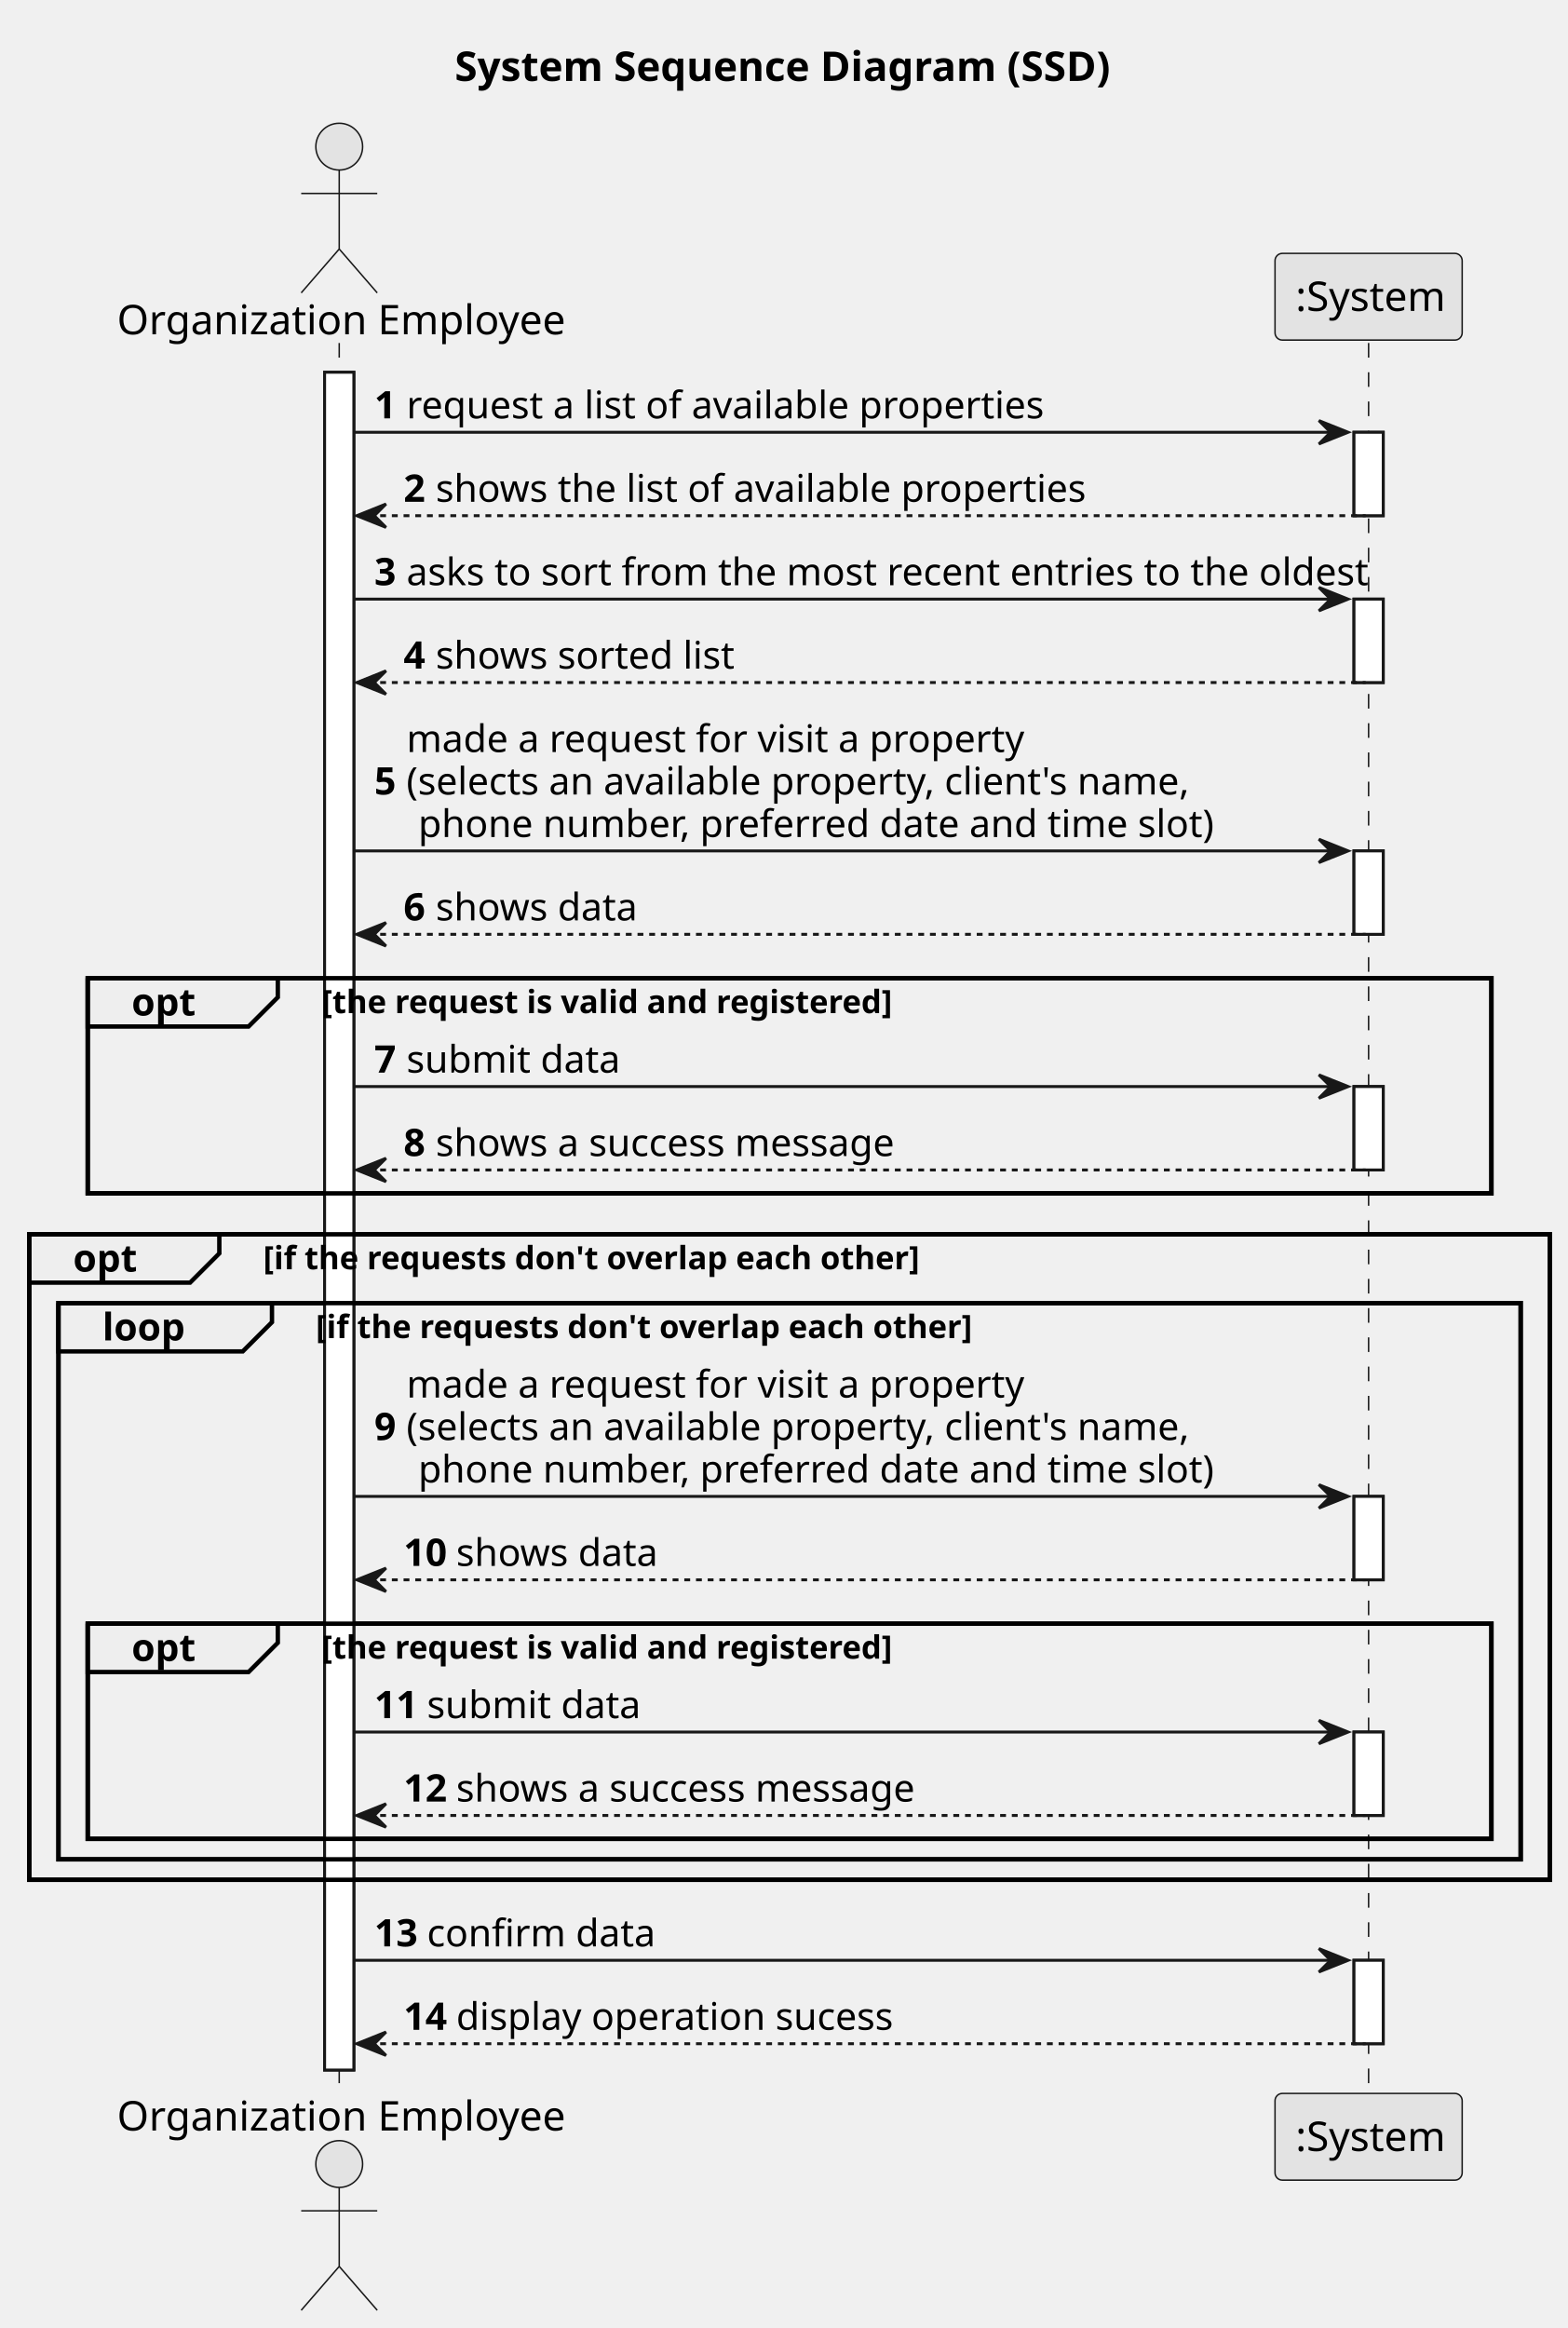
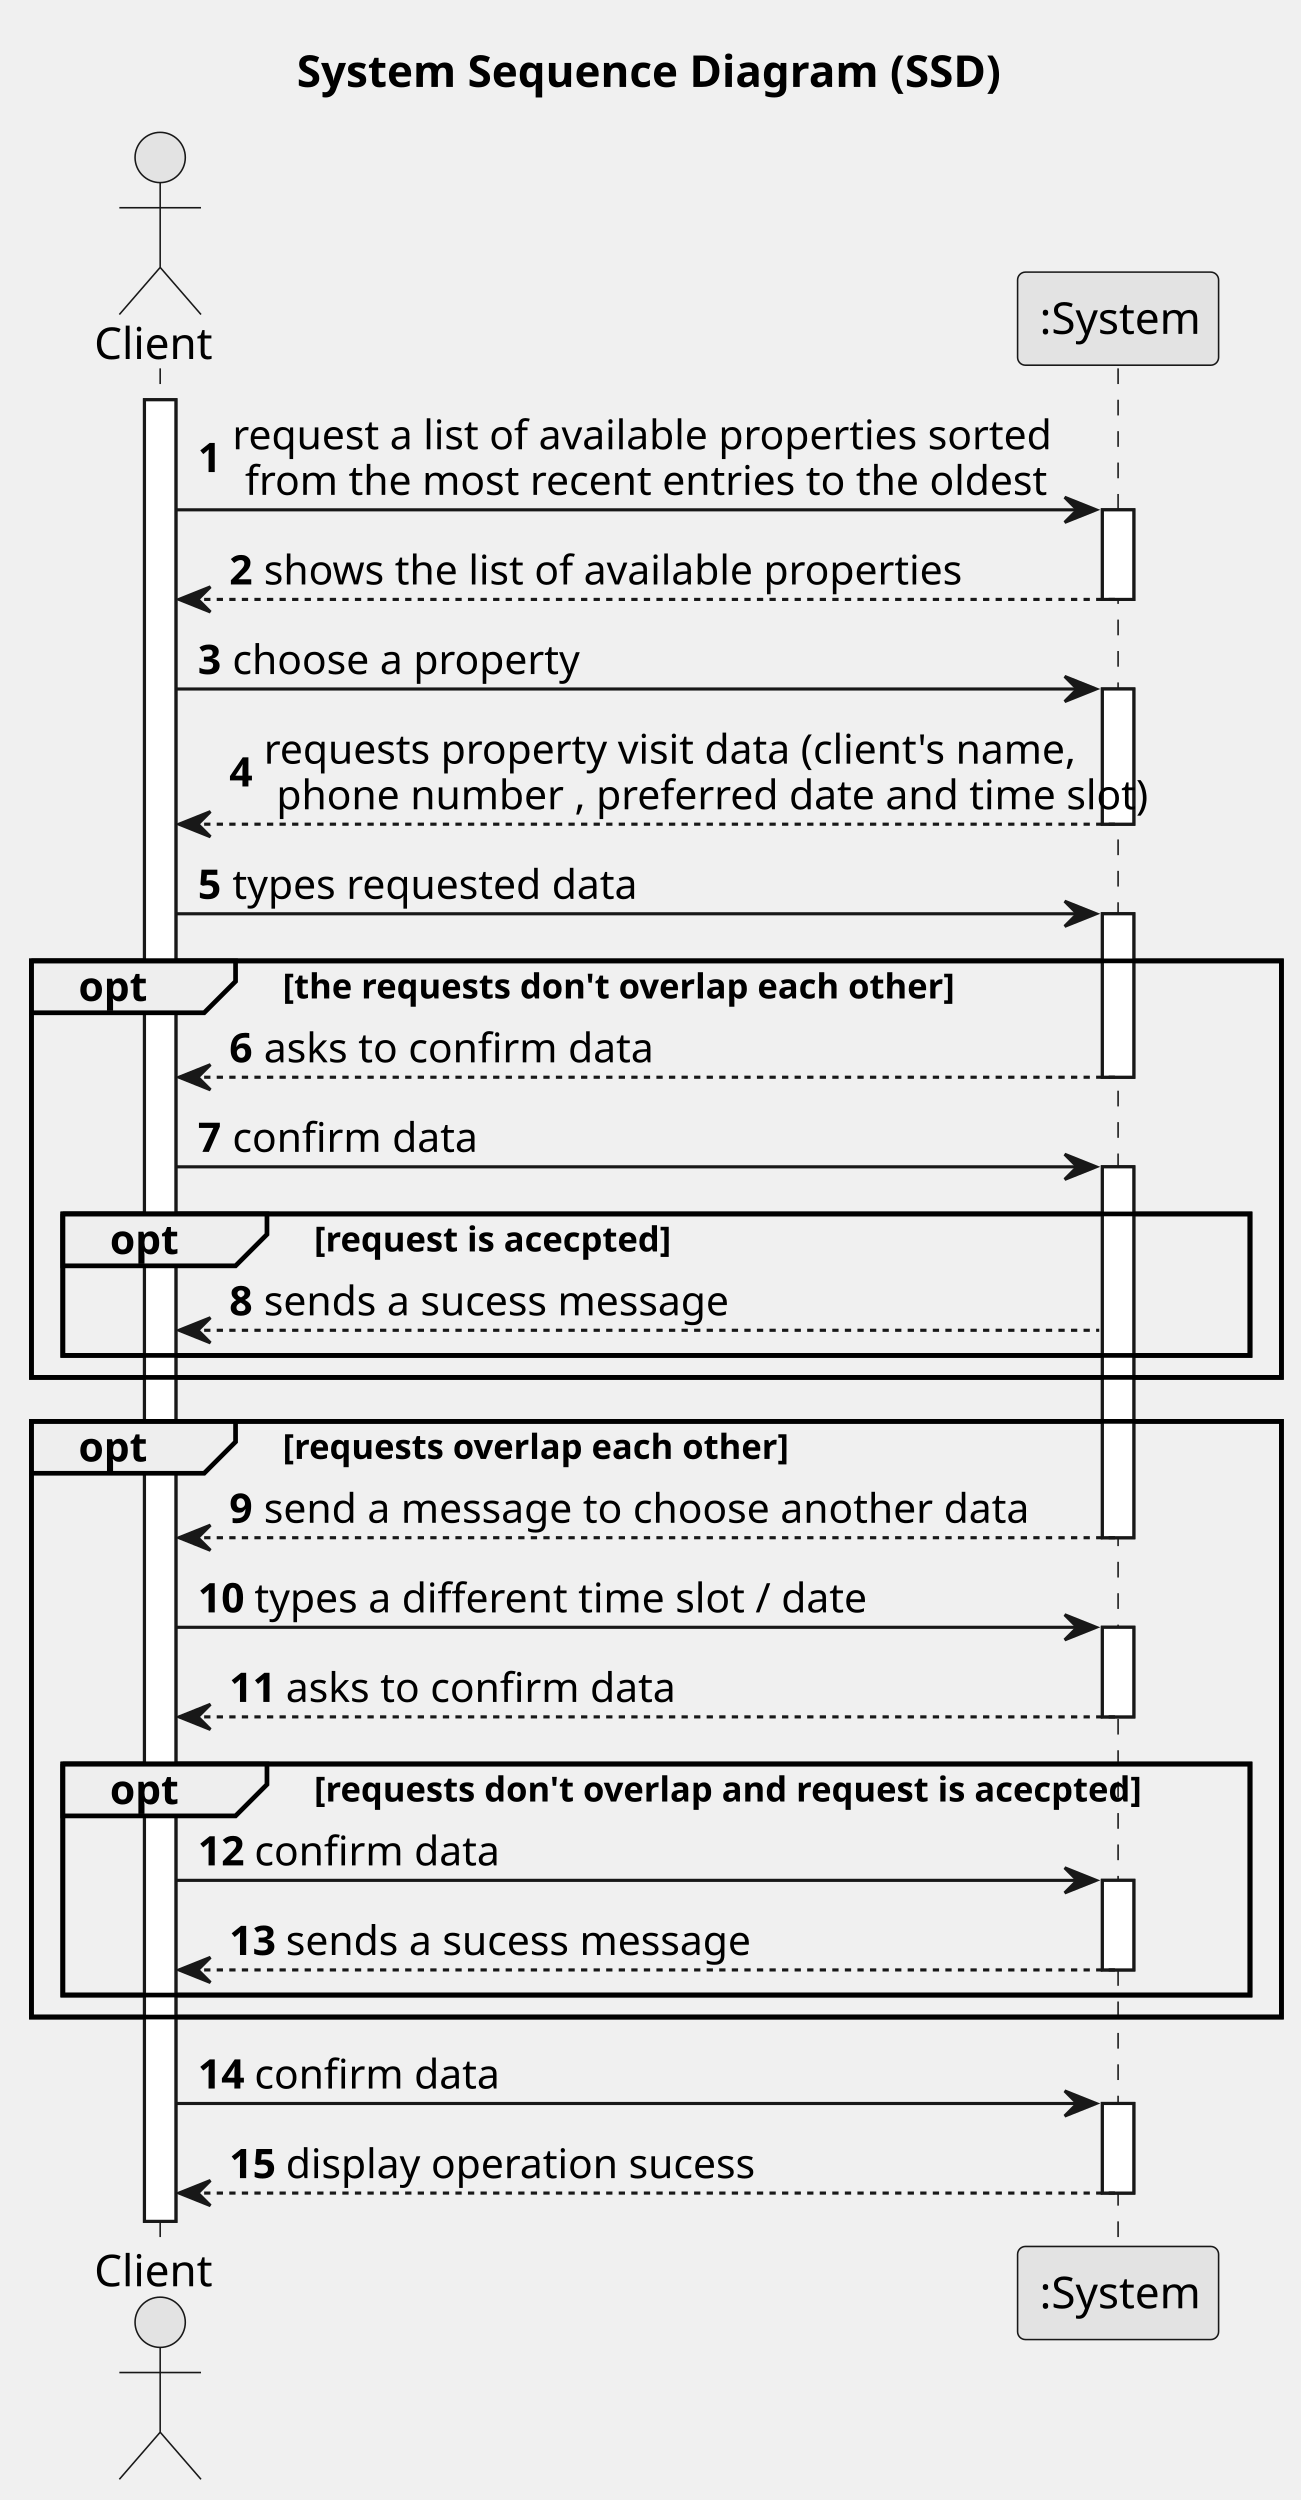
- <svg xmlns="http://www.w3.org/2000/svg" contentStyleType="text/css" height="796px" preserveAspectRatio="none" style="width:536px;height:796px;background:#FFFFFF;" version="1.1" viewBox="0 0 536 796" width="536px" zoomAndPan="magnify">
+ <svg xmlns="http://www.w3.org/2000/svg" contentStyleType="text/css" height="796px" preserveAspectRatio="none" style="width:414px;height:796px;background:#FFFFFF;" version="1.1" viewBox="0 0 414 796" width="414px" zoomAndPan="magnify">
  <defs />
  <g>
-     <text fill="#000000" font-family="sans-serif" font-size="14" font-weight="bold" lengthAdjust="spacing" textLength="228" x="155.5" y="27.674">System Sequence Diagram (SSD)</text>
-     <rect fill="#FFFFFF" height="580.516" style="stroke:#181818;stroke-width:1.0;" width="10" x="111" y="127.281" />
-     <rect fill="#FFFFFF" height="28.523" style="stroke:#181818;stroke-width:1.0;" width="10" x="463" y="147.805" />
-     <rect fill="#FFFFFF" height="28.523" style="stroke:#181818;stroke-width:1.0;" width="10" x="463" y="204.852" />
-     <rect fill="#FFFFFF" height="28.523" style="stroke:#181818;stroke-width:1.0;" width="10" x="463" y="290.945" />
-     <rect fill="#FFFFFF" height="28.523" style="stroke:#181818;stroke-width:1.0;" width="10" x="463" y="371.516" />
-     <rect fill="#FFFFFF" height="28.523" style="stroke:#181818;stroke-width:1.0;" width="10" x="463" y="511.656" />
-     <rect fill="#FFFFFF" height="28.523" style="stroke:#181818;stroke-width:1.0;" width="10" x="463" y="592.227" />
-     <rect fill="#FFFFFF" height="28.523" style="stroke:#181818;stroke-width:1.0;" width="10" x="463" y="670.273" />
-     <rect fill="none" height="73.57" style="stroke:#000000;stroke-width:1.5;" width="480" x="30" y="334.469" />
-     <rect fill="none" height="220.711" style="stroke:#000000;stroke-width:1.5;" width="520" x="10" y="422.039" />
-     <rect fill="none" height="190.188" style="stroke:#000000;stroke-width:1.5;" width="500" x="20" y="445.562" />
-     <rect fill="none" height="73.57" style="stroke:#000000;stroke-width:1.5;" width="480" x="30" y="555.18" />
-     <line style="stroke:#181818;stroke-width:0.5;stroke-dasharray:5.0,5.0;" x1="116" x2="116" y1="117.281" y2="716.797" />
-     <line style="stroke:#181818;stroke-width:0.5;stroke-dasharray:5.0,5.0;" x1="468" x2="468" y1="117.281" y2="716.797" />
-     <text fill="#000000" font-family="sans-serif" font-size="14" lengthAdjust="spacing" textLength="146" x="40" y="114.314">Organization Employee</text>
-     <ellipse cx="116" cy="50.141" fill="#E3E3E3" rx="8" ry="8" style="stroke:#181818;stroke-width:0.5;" />
-     <path d="M116,58.141 L116,85.141 M103,66.141 L129,66.141 M116,85.141 L103,100.141 M116,85.141 L129,100.141 " fill="none" style="stroke:#181818;stroke-width:0.5;" />
-     <text fill="#000000" font-family="sans-serif" font-size="14" lengthAdjust="spacing" textLength="146" x="40" y="728.471">Organization Employee</text>
-     <ellipse cx="116" cy="739.938" fill="#E3E3E3" rx="8" ry="8" style="stroke:#181818;stroke-width:0.5;" />
-     <path d="M116,747.938 L116,774.938 M103,755.938 L129,755.938 M116,774.938 L103,789.938 M116,774.938 L129,789.938 " fill="none" style="stroke:#181818;stroke-width:0.5;" />
-     <rect fill="#E3E3E3" height="29.641" rx="2.5" ry="2.5" style="stroke:#181818;stroke-width:0.5;" width="64" x="436" y="86.641" />
-     <text fill="#000000" font-family="sans-serif" font-size="14" lengthAdjust="spacing" textLength="50" x="443" y="106.314">:System</text>
-     <rect fill="#E3E3E3" height="29.641" rx="2.5" ry="2.5" style="stroke:#181818;stroke-width:0.5;" width="64" x="436" y="715.797" />
-     <text fill="#000000" font-family="sans-serif" font-size="14" lengthAdjust="spacing" textLength="50" x="443" y="735.471">:System</text>
-     <rect fill="#FFFFFF" height="580.516" style="stroke:#181818;stroke-width:1.0;" width="10" x="111" y="127.281" />
-     <rect fill="#FFFFFF" height="28.523" style="stroke:#181818;stroke-width:1.0;" width="10" x="463" y="147.805" />
-     <rect fill="#FFFFFF" height="28.523" style="stroke:#181818;stroke-width:1.0;" width="10" x="463" y="204.852" />
-     <rect fill="#FFFFFF" height="28.523" style="stroke:#181818;stroke-width:1.0;" width="10" x="463" y="290.945" />
-     <rect fill="#FFFFFF" height="28.523" style="stroke:#181818;stroke-width:1.0;" width="10" x="463" y="371.516" />
-     <rect fill="#FFFFFF" height="28.523" style="stroke:#181818;stroke-width:1.0;" width="10" x="463" y="511.656" />
-     <rect fill="#FFFFFF" height="28.523" style="stroke:#181818;stroke-width:1.0;" width="10" x="463" y="592.227" />
-     <rect fill="#FFFFFF" height="28.523" style="stroke:#181818;stroke-width:1.0;" width="10" x="463" y="670.273" />
-     <polygon fill="#181818" points="451,143.805,461,147.805,451,151.805,455,147.805" style="stroke:#181818;stroke-width:1.0;" />
-     <line style="stroke:#181818;stroke-width:1.0;" x1="121" x2="457" y1="147.805" y2="147.805" />
-     <text fill="#000000" font-family="sans-serif" font-size="13" font-weight="bold" lengthAdjust="spacing" textLength="7" x="128" y="143.05">1</text>
-     <text fill="#000000" font-family="sans-serif" font-size="13" lengthAdjust="spacing" textLength="203" x="139" y="143.05">request a list of available properties</text>
-     <polygon fill="#181818" points="132,172.328,122,176.328,132,180.328,128,176.328" style="stroke:#181818;stroke-width:1.0;" />
-     <line style="stroke:#181818;stroke-width:1.0;stroke-dasharray:2.0,2.0;" x1="126" x2="467" y1="176.328" y2="176.328" />
-     <text fill="#000000" font-family="sans-serif" font-size="13" font-weight="bold" lengthAdjust="spacing" textLength="7" x="138" y="171.573">2</text>
-     <text fill="#000000" font-family="sans-serif" font-size="13" lengthAdjust="spacing" textLength="208" x="149" y="171.573">shows the list of available properties</text>
-     <polygon fill="#181818" points="451,200.852,461,204.852,451,208.852,455,204.852" style="stroke:#181818;stroke-width:1.0;" />
-     <line style="stroke:#181818;stroke-width:1.0;" x1="121" x2="457" y1="204.852" y2="204.852" />
-     <text fill="#000000" font-family="sans-serif" font-size="13" font-weight="bold" lengthAdjust="spacing" textLength="7" x="128" y="200.097">3</text>
-     <text fill="#000000" font-family="sans-serif" font-size="13" lengthAdjust="spacing" textLength="312" x="139" y="200.097">asks to sort from the most recent entries to the oldest</text>
-     <polygon fill="#181818" points="132,229.375,122,233.375,132,237.375,128,233.375" style="stroke:#181818;stroke-width:1.0;" />
-     <line style="stroke:#181818;stroke-width:1.0;stroke-dasharray:2.0,2.0;" x1="126" x2="467" y1="233.375" y2="233.375" />
-     <text fill="#000000" font-family="sans-serif" font-size="13" font-weight="bold" lengthAdjust="spacing" textLength="7" x="138" y="228.62">4</text>
-     <text fill="#000000" font-family="sans-serif" font-size="13" lengthAdjust="spacing" textLength="98" x="149" y="228.62">shows sorted list</text>
-     <polygon fill="#181818" points="451,286.945,461,290.945,451,294.945,455,290.945" style="stroke:#181818;stroke-width:1.0;" />
-     <line style="stroke:#181818;stroke-width:1.0;" x1="121" x2="457" y1="290.945" y2="290.945" />
-     <text fill="#000000" font-family="sans-serif" font-size="13" font-weight="bold" lengthAdjust="spacing" textLength="7" x="128" y="271.667">5</text>
-     <text fill="#000000" font-family="sans-serif" font-size="13" lengthAdjust="spacing" textLength="196" x="139" y="257.144">made a request for visit a property</text>
-     <text fill="#000000" font-family="sans-serif" font-size="13" lengthAdjust="spacing" textLength="256" x="139" y="271.667">(selects an available property, client's name,</text>
-     <text fill="#000000" font-family="sans-serif" font-size="13" lengthAdjust="spacing" textLength="252" x="143" y="286.19">phone number, preferred date and time slot)</text>
-     <polygon fill="#181818" points="132,315.469,122,319.469,132,323.469,128,319.469" style="stroke:#181818;stroke-width:1.0;" />
-     <line style="stroke:#181818;stroke-width:1.0;stroke-dasharray:2.0,2.0;" x1="126" x2="467" y1="319.469" y2="319.469" />
-     <text fill="#000000" font-family="sans-serif" font-size="13" font-weight="bold" lengthAdjust="spacing" textLength="7" x="138" y="314.714">6</text>
-     <text fill="#000000" font-family="sans-serif" font-size="13" lengthAdjust="spacing" textLength="66" x="149" y="314.714">shows data</text>
-     <path d="M30,334.469 L95,334.469 L95,340.992 L85,350.992 L30,350.992 L30,334.469 " fill="#EEEEEE" style="stroke:#000000;stroke-width:1.5;" />
-     <rect fill="none" height="73.57" style="stroke:#000000;stroke-width:1.5;" width="480" x="30" y="334.469" />
-     <text fill="#000000" font-family="sans-serif" font-size="13" font-weight="bold" lengthAdjust="spacing" textLength="20" x="45" y="347.237">opt</text>
-     <text fill="#000000" font-family="sans-serif" font-size="11" font-weight="bold" lengthAdjust="spacing" textLength="202" x="110" y="346.427">[the  request is valid and registered]</text>
-     <polygon fill="#181818" points="451,367.516,461,371.516,451,375.516,455,371.516" style="stroke:#181818;stroke-width:1.0;" />
-     <line style="stroke:#181818;stroke-width:1.0;" x1="121" x2="457" y1="371.516" y2="371.516" />
-     <text fill="#000000" font-family="sans-serif" font-size="13" font-weight="bold" lengthAdjust="spacing" textLength="7" x="128" y="366.761">7</text>
-     <text fill="#000000" font-family="sans-serif" font-size="13" lengthAdjust="spacing" textLength="68" x="139" y="366.761">submit data</text>
-     <polygon fill="#181818" points="132,396.039,122,400.039,132,404.039,128,400.039" style="stroke:#181818;stroke-width:1.0;" />
-     <line style="stroke:#181818;stroke-width:1.0;stroke-dasharray:2.0,2.0;" x1="126" x2="467" y1="400.039" y2="400.039" />
-     <text fill="#000000" font-family="sans-serif" font-size="13" font-weight="bold" lengthAdjust="spacing" textLength="7" x="138" y="395.284">8</text>
-     <text fill="#000000" font-family="sans-serif" font-size="13" lengthAdjust="spacing" textLength="158" x="149" y="395.284">shows a success message</text>
-     <path d="M10,422.039 L75,422.039 L75,428.562 L65,438.562 L10,438.562 L10,422.039 " fill="#EEEEEE" style="stroke:#000000;stroke-width:1.5;" />
-     <rect fill="none" height="220.711" style="stroke:#000000;stroke-width:1.5;" width="520" x="10" y="422.039" />
-     <text fill="#000000" font-family="sans-serif" font-size="13" font-weight="bold" lengthAdjust="spacing" textLength="20" x="25" y="434.808">opt</text>
-     <text fill="#000000" font-family="sans-serif" font-size="11" font-weight="bold" lengthAdjust="spacing" textLength="227" x="90" y="433.997">[if the requests don't overlap each other]</text>
-     <path d="M20,445.562 L93,445.562 L93,452.086 L83,462.086 L20,462.086 L20,445.562 " fill="#EEEEEE" style="stroke:#000000;stroke-width:1.5;" />
-     <rect fill="none" height="190.188" style="stroke:#000000;stroke-width:1.5;" width="500" x="20" y="445.562" />
-     <text fill="#000000" font-family="sans-serif" font-size="13" font-weight="bold" lengthAdjust="spacing" textLength="28" x="35" y="458.331">loop</text>
-     <text fill="#000000" font-family="sans-serif" font-size="11" font-weight="bold" lengthAdjust="spacing" textLength="227" x="108" y="457.521">[if the requests don't overlap each other]</text>
-     <polygon fill="#181818" points="451,507.656,461,511.656,451,515.656,455,511.656" style="stroke:#181818;stroke-width:1.0;" />
-     <line style="stroke:#181818;stroke-width:1.0;" x1="121" x2="457" y1="511.656" y2="511.656" />
-     <text fill="#000000" font-family="sans-serif" font-size="13" font-weight="bold" lengthAdjust="spacing" textLength="7" x="128" y="492.378">9</text>
-     <text fill="#000000" font-family="sans-serif" font-size="13" lengthAdjust="spacing" textLength="196" x="139" y="477.854">made a request for visit a property</text>
-     <text fill="#000000" font-family="sans-serif" font-size="13" lengthAdjust="spacing" textLength="256" x="139" y="492.378">(selects an available property, client's name,</text>
-     <text fill="#000000" font-family="sans-serif" font-size="13" lengthAdjust="spacing" textLength="252" x="143" y="506.901">phone number, preferred date and time slot)</text>
-     <polygon fill="#181818" points="132,536.18,122,540.18,132,544.18,128,540.18" style="stroke:#181818;stroke-width:1.0;" />
-     <line style="stroke:#181818;stroke-width:1.0;stroke-dasharray:2.0,2.0;" x1="126" x2="467" y1="540.18" y2="540.18" />
-     <text fill="#000000" font-family="sans-serif" font-size="13" font-weight="bold" lengthAdjust="spacing" textLength="14" x="138" y="535.425">10</text>
-     <text fill="#000000" font-family="sans-serif" font-size="13" lengthAdjust="spacing" textLength="66" x="156" y="535.425">shows data</text>
-     <path d="M30,555.18 L95,555.18 L95,561.703 L85,571.703 L30,571.703 L30,555.18 " fill="#EEEEEE" style="stroke:#000000;stroke-width:1.5;" />
-     <rect fill="none" height="73.57" style="stroke:#000000;stroke-width:1.5;" width="480" x="30" y="555.18" />
-     <text fill="#000000" font-family="sans-serif" font-size="13" font-weight="bold" lengthAdjust="spacing" textLength="20" x="45" y="567.948">opt</text>
-     <text fill="#000000" font-family="sans-serif" font-size="11" font-weight="bold" lengthAdjust="spacing" textLength="199" x="110" y="567.138">[the request is valid and registered]</text>
-     <polygon fill="#181818" points="451,588.227,461,592.227,451,596.227,455,592.227" style="stroke:#181818;stroke-width:1.0;" />
-     <line style="stroke:#181818;stroke-width:1.0;" x1="121" x2="457" y1="592.227" y2="592.227" />
-     <text fill="#000000" font-family="sans-serif" font-size="13" font-weight="bold" lengthAdjust="spacing" textLength="14" x="128" y="587.472">11</text>
-     <text fill="#000000" font-family="sans-serif" font-size="13" lengthAdjust="spacing" textLength="68" x="146" y="587.472">submit data</text>
-     <polygon fill="#181818" points="132,616.75,122,620.75,132,624.75,128,620.75" style="stroke:#181818;stroke-width:1.0;" />
-     <line style="stroke:#181818;stroke-width:1.0;stroke-dasharray:2.0,2.0;" x1="126" x2="467" y1="620.75" y2="620.75" />
-     <text fill="#000000" font-family="sans-serif" font-size="13" font-weight="bold" lengthAdjust="spacing" textLength="14" x="138" y="615.995">12</text>
-     <text fill="#000000" font-family="sans-serif" font-size="13" lengthAdjust="spacing" textLength="158" x="156" y="615.995">shows a success message</text>
-     <polygon fill="#181818" points="451,666.273,461,670.273,451,674.273,455,670.273" style="stroke:#181818;stroke-width:1.0;" />
-     <line style="stroke:#181818;stroke-width:1.0;" x1="121" x2="457" y1="670.273" y2="670.273" />
-     <text fill="#000000" font-family="sans-serif" font-size="13" font-weight="bold" lengthAdjust="spacing" textLength="14" x="128" y="665.519">13</text>
-     <text fill="#000000" font-family="sans-serif" font-size="13" lengthAdjust="spacing" textLength="71" x="146" y="665.519">confirm data</text>
-     <polygon fill="#181818" points="132,694.797,122,698.797,132,702.797,128,698.797" style="stroke:#181818;stroke-width:1.0;" />
-     <line style="stroke:#181818;stroke-width:1.0;stroke-dasharray:2.0,2.0;" x1="126" x2="467" y1="698.797" y2="698.797" />
-     <text fill="#000000" font-family="sans-serif" font-size="13" font-weight="bold" lengthAdjust="spacing" textLength="14" x="138" y="694.042">14</text>
-     <text fill="#000000" font-family="sans-serif" font-size="13" lengthAdjust="spacing" textLength="144" x="156" y="694.042">display operation sucess</text>
+     <text fill="#000000" font-family="sans-serif" font-size="14" font-weight="bold" lengthAdjust="spacing" textLength="228" x="94.5" y="27.674">System Sequence Diagram (SSD)</text>
+     <rect fill="#FFFFFF" height="579.992" style="stroke:#181818;stroke-width:1.0;" width="10" x="46" y="127.281" />
+     <rect fill="#FFFFFF" height="28.523" style="stroke:#181818;stroke-width:1.0;" width="10" x="351" y="162.328" />
+     <rect fill="#FFFFFF" height="43.047" style="stroke:#181818;stroke-width:1.0;" width="10" x="351" y="219.375" />
+     <rect fill="#FFFFFF" height="52.047" style="stroke:#181818;stroke-width:1.0;" width="10" x="351" y="290.945" />
+     <rect fill="#FFFFFF" height="118.094" style="stroke:#181818;stroke-width:1.0;" width="10" x="351" y="371.516" />
+     <rect fill="#FFFFFF" height="28.523" style="stroke:#181818;stroke-width:1.0;" width="10" x="351" y="518.133" />
+     <rect fill="#FFFFFF" height="28.523" style="stroke:#181818;stroke-width:1.0;" width="10" x="351" y="598.703" />
+     <rect fill="#FFFFFF" height="28.523" style="stroke:#181818;stroke-width:1.0;" width="10" x="351" y="669.75" />
+     <rect fill="none" height="132.617" style="stroke:#000000;stroke-width:1.5;" width="398" x="10" y="305.945" />
+     <rect fill="none" height="45.047" style="stroke:#000000;stroke-width:1.5;" width="378" x="20" y="386.516" />
+     <rect fill="none" height="189.664" style="stroke:#000000;stroke-width:1.5;" width="398" x="10" y="452.562" />
+     <rect fill="none" height="73.57" style="stroke:#000000;stroke-width:1.5;" width="378" x="20" y="561.656" />
+     <line style="stroke:#181818;stroke-width:0.5;stroke-dasharray:5.0,5.0;" x1="51" x2="51" y1="117.281" y2="716.273" />
+     <line style="stroke:#181818;stroke-width:0.5;stroke-dasharray:5.0,5.0;" x1="356" x2="356" y1="117.281" y2="716.273" />
+     <text fill="#000000" font-family="sans-serif" font-size="14" lengthAdjust="spacing" textLength="36" x="30" y="114.314">Client</text>
+     <ellipse cx="51" cy="50.141" fill="#E3E3E3" rx="8" ry="8" style="stroke:#181818;stroke-width:0.5;" />
+     <path d="M51,58.141 L51,85.141 M38,66.141 L64,66.141 M51,85.141 L38,100.141 M51,85.141 L64,100.141 " fill="none" style="stroke:#181818;stroke-width:0.5;" />
+     <text fill="#000000" font-family="sans-serif" font-size="14" lengthAdjust="spacing" textLength="36" x="30" y="727.947">Client</text>
+     <ellipse cx="51" cy="739.414" fill="#E3E3E3" rx="8" ry="8" style="stroke:#181818;stroke-width:0.5;" />
+     <path d="M51,747.414 L51,774.414 M38,755.414 L64,755.414 M51,774.414 L38,789.414 M51,774.414 L64,789.414 " fill="none" style="stroke:#181818;stroke-width:0.5;" />
+     <rect fill="#E3E3E3" height="29.641" rx="2.5" ry="2.5" style="stroke:#181818;stroke-width:0.5;" width="64" x="324" y="86.641" />
+     <text fill="#000000" font-family="sans-serif" font-size="14" lengthAdjust="spacing" textLength="50" x="331" y="106.314">:System</text>
+     <rect fill="#E3E3E3" height="29.641" rx="2.5" ry="2.5" style="stroke:#181818;stroke-width:0.5;" width="64" x="324" y="715.273" />
+     <text fill="#000000" font-family="sans-serif" font-size="14" lengthAdjust="spacing" textLength="50" x="331" y="734.947">:System</text>
+     <rect fill="#FFFFFF" height="579.992" style="stroke:#181818;stroke-width:1.0;" width="10" x="46" y="127.281" />
+     <rect fill="#FFFFFF" height="28.523" style="stroke:#181818;stroke-width:1.0;" width="10" x="351" y="162.328" />
+     <rect fill="#FFFFFF" height="43.047" style="stroke:#181818;stroke-width:1.0;" width="10" x="351" y="219.375" />
+     <rect fill="#FFFFFF" height="52.047" style="stroke:#181818;stroke-width:1.0;" width="10" x="351" y="290.945" />
+     <rect fill="#FFFFFF" height="118.094" style="stroke:#181818;stroke-width:1.0;" width="10" x="351" y="371.516" />
+     <rect fill="#FFFFFF" height="28.523" style="stroke:#181818;stroke-width:1.0;" width="10" x="351" y="518.133" />
+     <rect fill="#FFFFFF" height="28.523" style="stroke:#181818;stroke-width:1.0;" width="10" x="351" y="598.703" />
+     <rect fill="#FFFFFF" height="28.523" style="stroke:#181818;stroke-width:1.0;" width="10" x="351" y="669.75" />
+     <polygon fill="#181818" points="339,158.328,349,162.328,339,166.328,343,162.328" style="stroke:#181818;stroke-width:1.0;" />
+     <line style="stroke:#181818;stroke-width:1.0;" x1="56" x2="345" y1="162.328" y2="162.328" />
+     <text fill="#000000" font-family="sans-serif" font-size="13" font-weight="bold" lengthAdjust="spacing" textLength="7" x="63" y="150.311">1</text>
+     <text fill="#000000" font-family="sans-serif" font-size="13" lengthAdjust="spacing" textLength="243" x="74" y="143.05">request a list of available properties sorted</text>
+     <text fill="#000000" font-family="sans-serif" font-size="13" lengthAdjust="spacing" textLength="239" x="78" y="157.573">from the most recent entries to the oldest</text>
+     <polygon fill="#181818" points="67,186.852,57,190.852,67,194.852,63,190.852" style="stroke:#181818;stroke-width:1.0;" />
+     <line style="stroke:#181818;stroke-width:1.0;stroke-dasharray:2.0,2.0;" x1="61" x2="355" y1="190.852" y2="190.852" />
+     <text fill="#000000" font-family="sans-serif" font-size="13" font-weight="bold" lengthAdjust="spacing" textLength="7" x="73" y="186.097">2</text>
+     <text fill="#000000" font-family="sans-serif" font-size="13" lengthAdjust="spacing" textLength="208" x="84" y="186.097">shows the list of available properties</text>
+     <polygon fill="#181818" points="339,215.375,349,219.375,339,223.375,343,219.375" style="stroke:#181818;stroke-width:1.0;" />
+     <line style="stroke:#181818;stroke-width:1.0;" x1="56" x2="345" y1="219.375" y2="219.375" />
+     <text fill="#000000" font-family="sans-serif" font-size="13" font-weight="bold" lengthAdjust="spacing" textLength="7" x="63" y="214.62">3</text>
+     <text fill="#000000" font-family="sans-serif" font-size="13" lengthAdjust="spacing" textLength="104" x="74" y="214.62">choose a property</text>
+     <polygon fill="#181818" points="67,258.422,57,262.422,67,266.422,63,262.422" style="stroke:#181818;stroke-width:1.0;" />
+     <line style="stroke:#181818;stroke-width:1.0;stroke-dasharray:2.0,2.0;" x1="61" x2="355" y1="262.422" y2="262.422" />
+     <text fill="#000000" font-family="sans-serif" font-size="13" font-weight="bold" lengthAdjust="spacing" textLength="7" x="73" y="250.405">4</text>
+     <text fill="#000000" font-family="sans-serif" font-size="13" lengthAdjust="spacing" textLength="244" x="84" y="243.144">requests property visit data (client's name,</text>
+     <text fill="#000000" font-family="sans-serif" font-size="13" lengthAdjust="spacing" textLength="256" x="88" y="257.667">phone number , preferred date and time slot)</text>
+     <polygon fill="#181818" points="339,286.945,349,290.945,339,294.945,343,290.945" style="stroke:#181818;stroke-width:1.0;" />
+     <line style="stroke:#181818;stroke-width:1.0;" x1="56" x2="345" y1="290.945" y2="290.945" />
+     <text fill="#000000" font-family="sans-serif" font-size="13" font-weight="bold" lengthAdjust="spacing" textLength="7" x="63" y="286.19">5</text>
+     <text fill="#000000" font-family="sans-serif" font-size="13" lengthAdjust="spacing" textLength="122" x="74" y="286.19">types requested data</text>
+     <path d="M10,305.945 L75,305.945 L75,312.469 L65,322.469 L10,322.469 L10,305.945 " fill="#EEEEEE" style="stroke:#000000;stroke-width:1.5;" />
+     <rect fill="none" height="132.617" style="stroke:#000000;stroke-width:1.5;" width="398" x="10" y="305.945" />
+     <text fill="#000000" font-family="sans-serif" font-size="13" font-weight="bold" lengthAdjust="spacing" textLength="20" x="25" y="318.714">opt</text>
+     <text fill="#000000" font-family="sans-serif" font-size="11" font-weight="bold" lengthAdjust="spacing" textLength="217" x="90" y="317.903">[the requests don't overlap each other]</text>
+     <polygon fill="#181818" points="67,338.992,57,342.992,67,346.992,63,342.992" style="stroke:#181818;stroke-width:1.0;" />
+     <line style="stroke:#181818;stroke-width:1.0;stroke-dasharray:2.0,2.0;" x1="61" x2="355" y1="342.992" y2="342.992" />
+     <text fill="#000000" font-family="sans-serif" font-size="13" font-weight="bold" lengthAdjust="spacing" textLength="7" x="73" y="338.237">6</text>
+     <text fill="#000000" font-family="sans-serif" font-size="13" lengthAdjust="spacing" textLength="118" x="84" y="338.237">asks to confirm data</text>
+     <polygon fill="#181818" points="339,367.516,349,371.516,339,375.516,343,371.516" style="stroke:#181818;stroke-width:1.0;" />
+     <line style="stroke:#181818;stroke-width:1.0;" x1="56" x2="345" y1="371.516" y2="371.516" />
+     <text fill="#000000" font-family="sans-serif" font-size="13" font-weight="bold" lengthAdjust="spacing" textLength="7" x="63" y="366.761">7</text>
+     <text fill="#000000" font-family="sans-serif" font-size="13" lengthAdjust="spacing" textLength="71" x="74" y="366.761">confirm data</text>
+     <path d="M20,386.516 L85,386.516 L85,393.039 L75,403.039 L20,403.039 L20,386.516 " fill="#EEEEEE" style="stroke:#000000;stroke-width:1.5;" />
+     <rect fill="none" height="45.047" style="stroke:#000000;stroke-width:1.5;" width="378" x="20" y="386.516" />
+     <text fill="#000000" font-family="sans-serif" font-size="13" font-weight="bold" lengthAdjust="spacing" textLength="20" x="35" y="399.284">opt</text>
+     <text fill="#000000" font-family="sans-serif" font-size="11" font-weight="bold" lengthAdjust="spacing" textLength="118" x="100" y="398.474">[request is acecpted]</text>
+     <polygon fill="#181818" points="67,419.562,57,423.562,67,427.562,63,423.562" style="stroke:#181818;stroke-width:1.0;" />
+     <line style="stroke:#181818;stroke-width:1.0;stroke-dasharray:2.0,2.0;" x1="61" x2="350" y1="423.562" y2="423.562" />
+     <text fill="#000000" font-family="sans-serif" font-size="13" font-weight="bold" lengthAdjust="spacing" textLength="7" x="73" y="418.808">8</text>
+     <text fill="#000000" font-family="sans-serif" font-size="13" lengthAdjust="spacing" textLength="149" x="84" y="418.808">sends a sucess message</text>
+     <path d="M10,452.562 L75,452.562 L75,459.086 L65,469.086 L10,469.086 L10,452.562 " fill="#EEEEEE" style="stroke:#000000;stroke-width:1.5;" />
+     <rect fill="none" height="189.664" style="stroke:#000000;stroke-width:1.5;" width="398" x="10" y="452.562" />
+     <text fill="#000000" font-family="sans-serif" font-size="13" font-weight="bold" lengthAdjust="spacing" textLength="20" x="25" y="465.331">opt</text>
+     <text fill="#000000" font-family="sans-serif" font-size="11" font-weight="bold" lengthAdjust="spacing" textLength="165" x="90" y="464.521">[requests overlap each other]</text>
+     <polygon fill="#181818" points="67,485.609,57,489.609,67,493.609,63,489.609" style="stroke:#181818;stroke-width:1.0;" />
+     <line style="stroke:#181818;stroke-width:1.0;stroke-dasharray:2.0,2.0;" x1="61" x2="355" y1="489.609" y2="489.609" />
+     <text fill="#000000" font-family="sans-serif" font-size="13" font-weight="bold" lengthAdjust="spacing" textLength="7" x="73" y="484.854">9</text>
+     <text fill="#000000" font-family="sans-serif" font-size="13" lengthAdjust="spacing" textLength="233" x="84" y="484.854">send a message to choose another data</text>
+     <polygon fill="#181818" points="339,514.133,349,518.133,339,522.133,343,518.133" style="stroke:#181818;stroke-width:1.0;" />
+     <line style="stroke:#181818;stroke-width:1.0;" x1="56" x2="345" y1="518.133" y2="518.133" />
+     <text fill="#000000" font-family="sans-serif" font-size="13" font-weight="bold" lengthAdjust="spacing" textLength="14" x="63" y="513.378">10</text>
+     <text fill="#000000" font-family="sans-serif" font-size="13" lengthAdjust="spacing" textLength="183" x="81" y="513.378">types a different time slot / date</text>
+     <polygon fill="#181818" points="67,542.656,57,546.656,67,550.656,63,546.656" style="stroke:#181818;stroke-width:1.0;" />
+     <line style="stroke:#181818;stroke-width:1.0;stroke-dasharray:2.0,2.0;" x1="61" x2="355" y1="546.656" y2="546.656" />
+     <text fill="#000000" font-family="sans-serif" font-size="13" font-weight="bold" lengthAdjust="spacing" textLength="14" x="73" y="541.901">11</text>
+     <text fill="#000000" font-family="sans-serif" font-size="13" lengthAdjust="spacing" textLength="118" x="91" y="541.901">asks to confirm data</text>
+     <path d="M20,561.656 L85,561.656 L85,568.18 L75,578.18 L20,578.18 L20,561.656 " fill="#EEEEEE" style="stroke:#000000;stroke-width:1.5;" />
+     <rect fill="none" height="73.57" style="stroke:#000000;stroke-width:1.5;" width="378" x="20" y="561.656" />
+     <text fill="#000000" font-family="sans-serif" font-size="13" font-weight="bold" lengthAdjust="spacing" textLength="20" x="35" y="574.425">opt</text>
+     <text fill="#000000" font-family="sans-serif" font-size="11" font-weight="bold" lengthAdjust="spacing" textLength="270" x="100" y="573.614">[requests don't overlap and request is acecpted]</text>
+     <polygon fill="#181818" points="339,594.703,349,598.703,339,602.703,343,598.703" style="stroke:#181818;stroke-width:1.0;" />
+     <line style="stroke:#181818;stroke-width:1.0;" x1="56" x2="345" y1="598.703" y2="598.703" />
+     <text fill="#000000" font-family="sans-serif" font-size="13" font-weight="bold" lengthAdjust="spacing" textLength="14" x="63" y="593.948">12</text>
+     <text fill="#000000" font-family="sans-serif" font-size="13" lengthAdjust="spacing" textLength="71" x="81" y="593.948">confirm data</text>
+     <polygon fill="#181818" points="67,623.227,57,627.227,67,631.227,63,627.227" style="stroke:#181818;stroke-width:1.0;" />
+     <line style="stroke:#181818;stroke-width:1.0;stroke-dasharray:2.0,2.0;" x1="61" x2="355" y1="627.227" y2="627.227" />
+     <text fill="#000000" font-family="sans-serif" font-size="13" font-weight="bold" lengthAdjust="spacing" textLength="14" x="73" y="622.472">13</text>
+     <text fill="#000000" font-family="sans-serif" font-size="13" lengthAdjust="spacing" textLength="149" x="91" y="622.472">sends a sucess message</text>
+     <polygon fill="#181818" points="339,665.75,349,669.75,339,673.75,343,669.75" style="stroke:#181818;stroke-width:1.0;" />
+     <line style="stroke:#181818;stroke-width:1.0;" x1="56" x2="345" y1="669.75" y2="669.75" />
+     <text fill="#000000" font-family="sans-serif" font-size="13" font-weight="bold" lengthAdjust="spacing" textLength="14" x="63" y="664.995">14</text>
+     <text fill="#000000" font-family="sans-serif" font-size="13" lengthAdjust="spacing" textLength="71" x="81" y="664.995">confirm data</text>
+     <polygon fill="#181818" points="67,694.273,57,698.273,67,702.273,63,698.273" style="stroke:#181818;stroke-width:1.0;" />
+     <line style="stroke:#181818;stroke-width:1.0;stroke-dasharray:2.0,2.0;" x1="61" x2="355" y1="698.273" y2="698.273" />
+     <text fill="#000000" font-family="sans-serif" font-size="13" font-weight="bold" lengthAdjust="spacing" textLength="14" x="73" y="693.519">15</text>
+     <text fill="#000000" font-family="sans-serif" font-size="13" lengthAdjust="spacing" textLength="144" x="91" y="693.519">display operation sucess</text>
  </g>
</svg>
